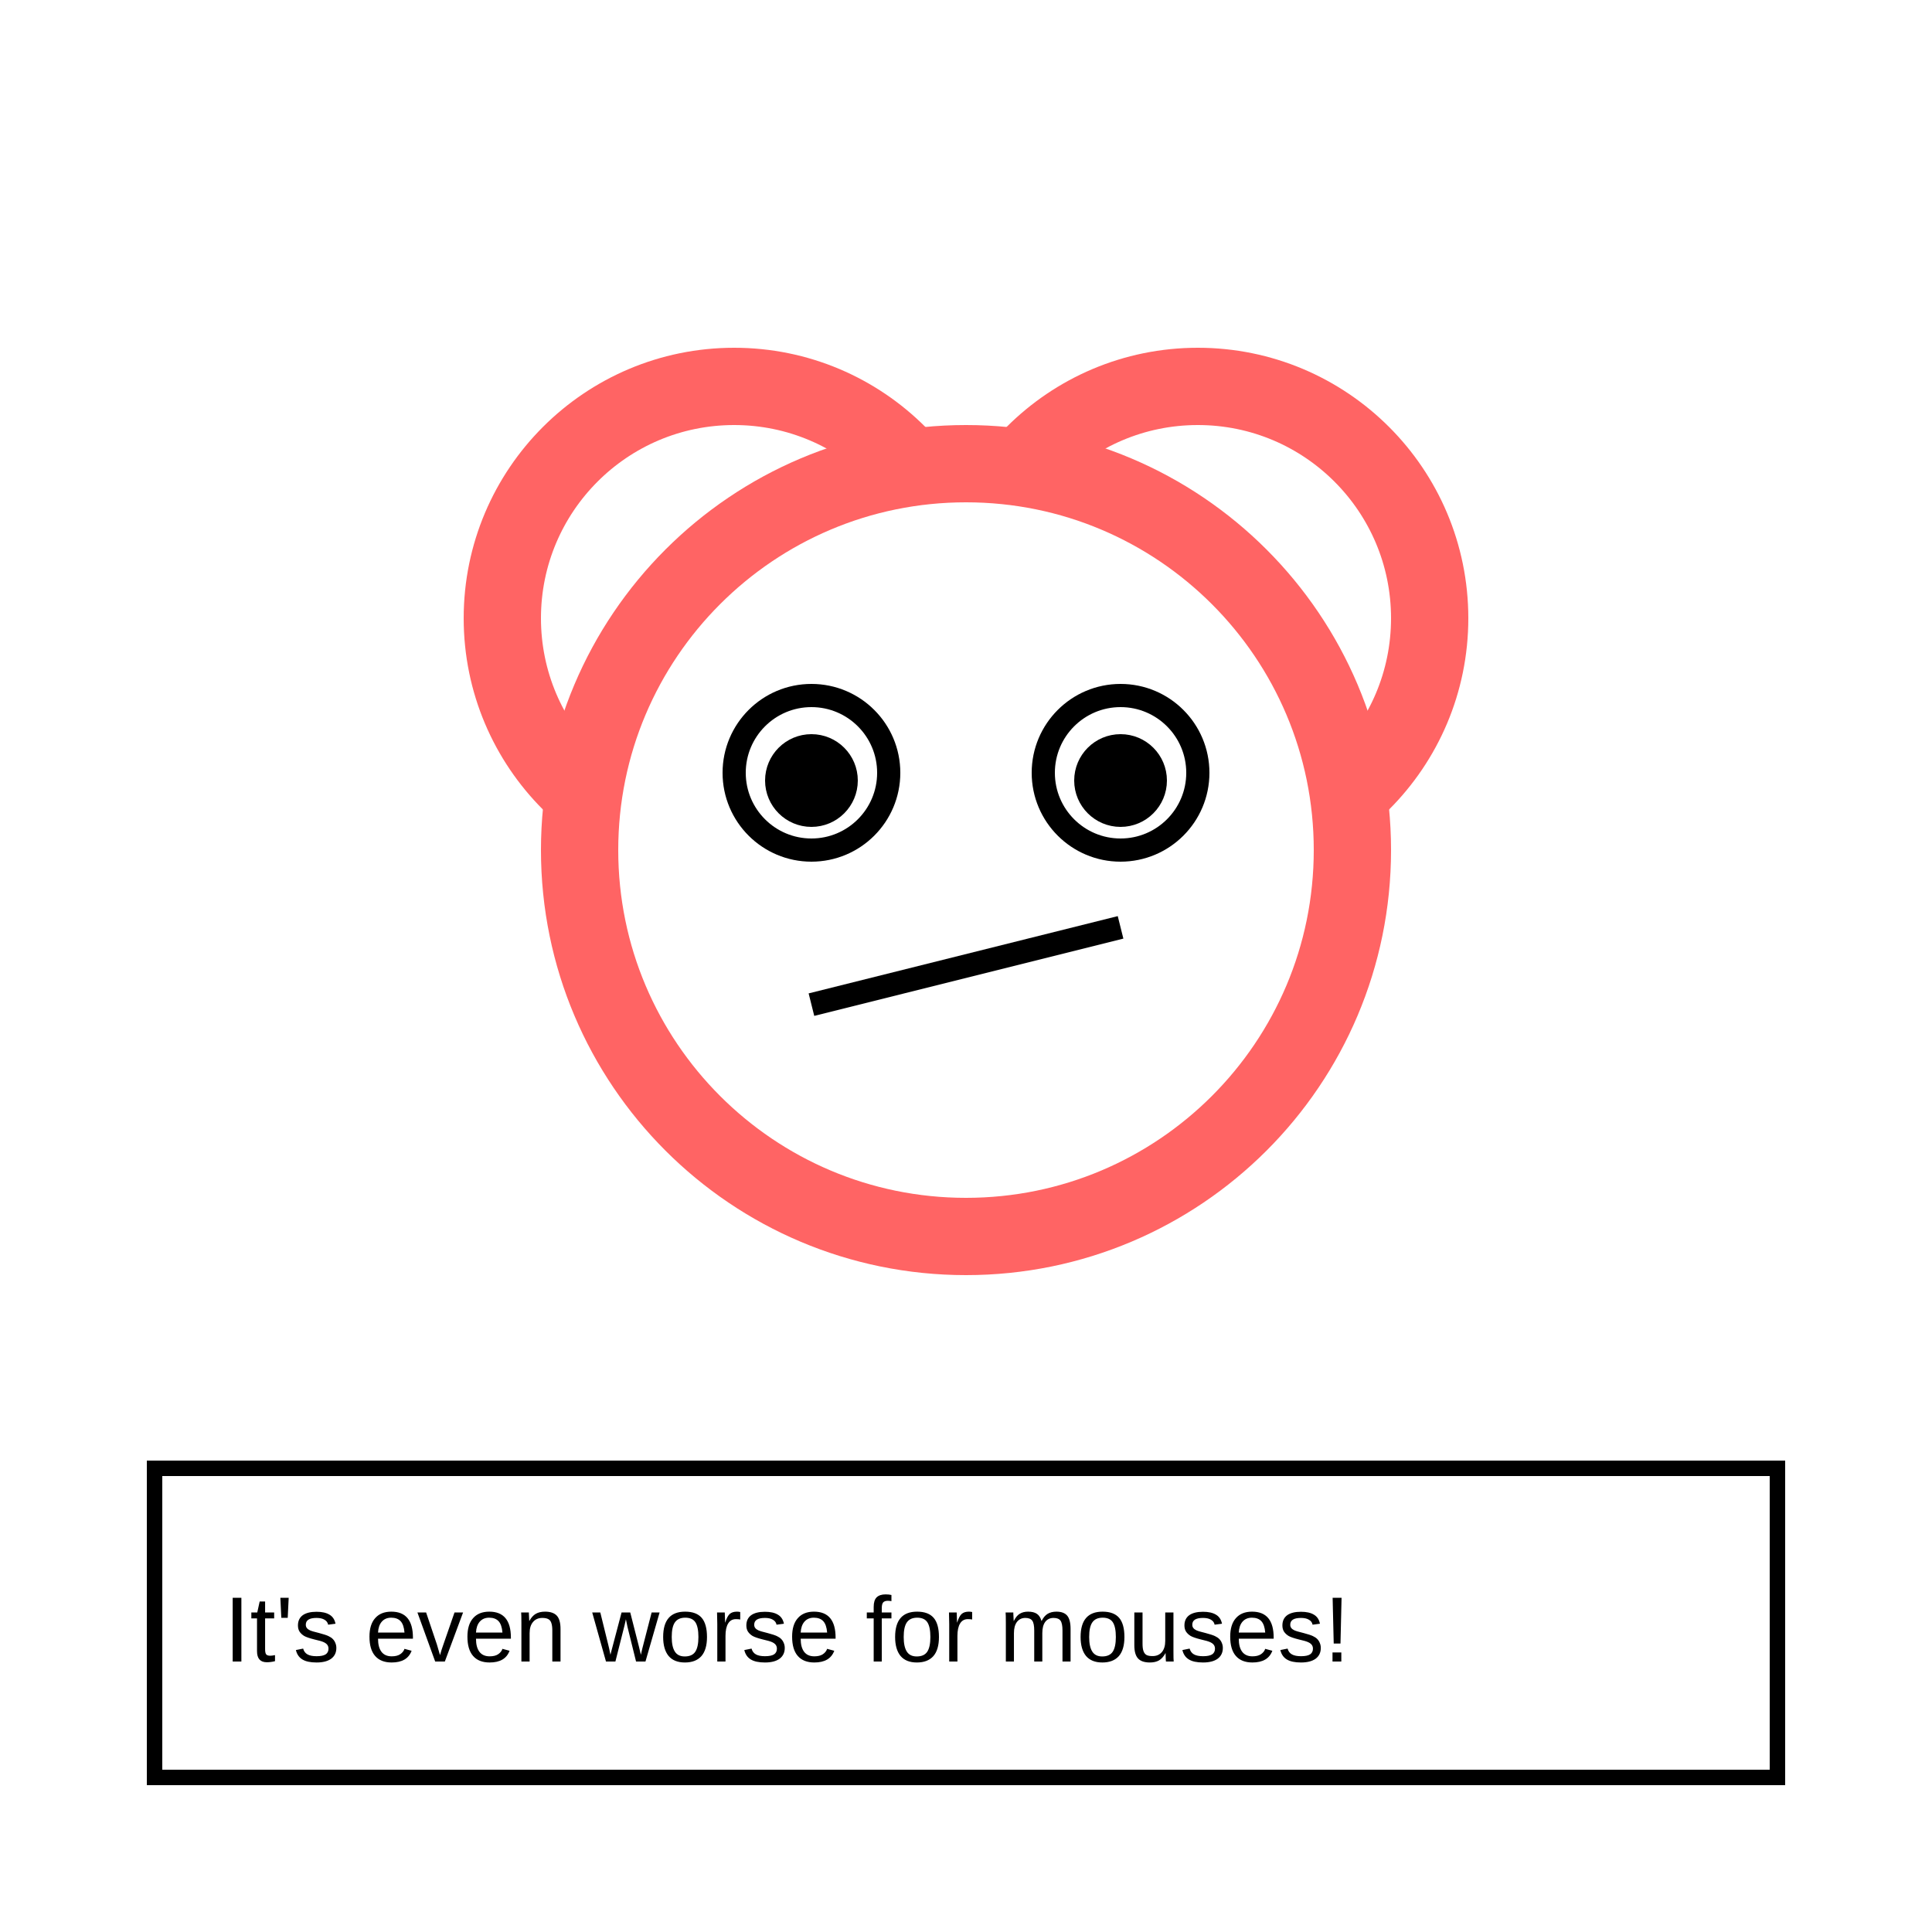
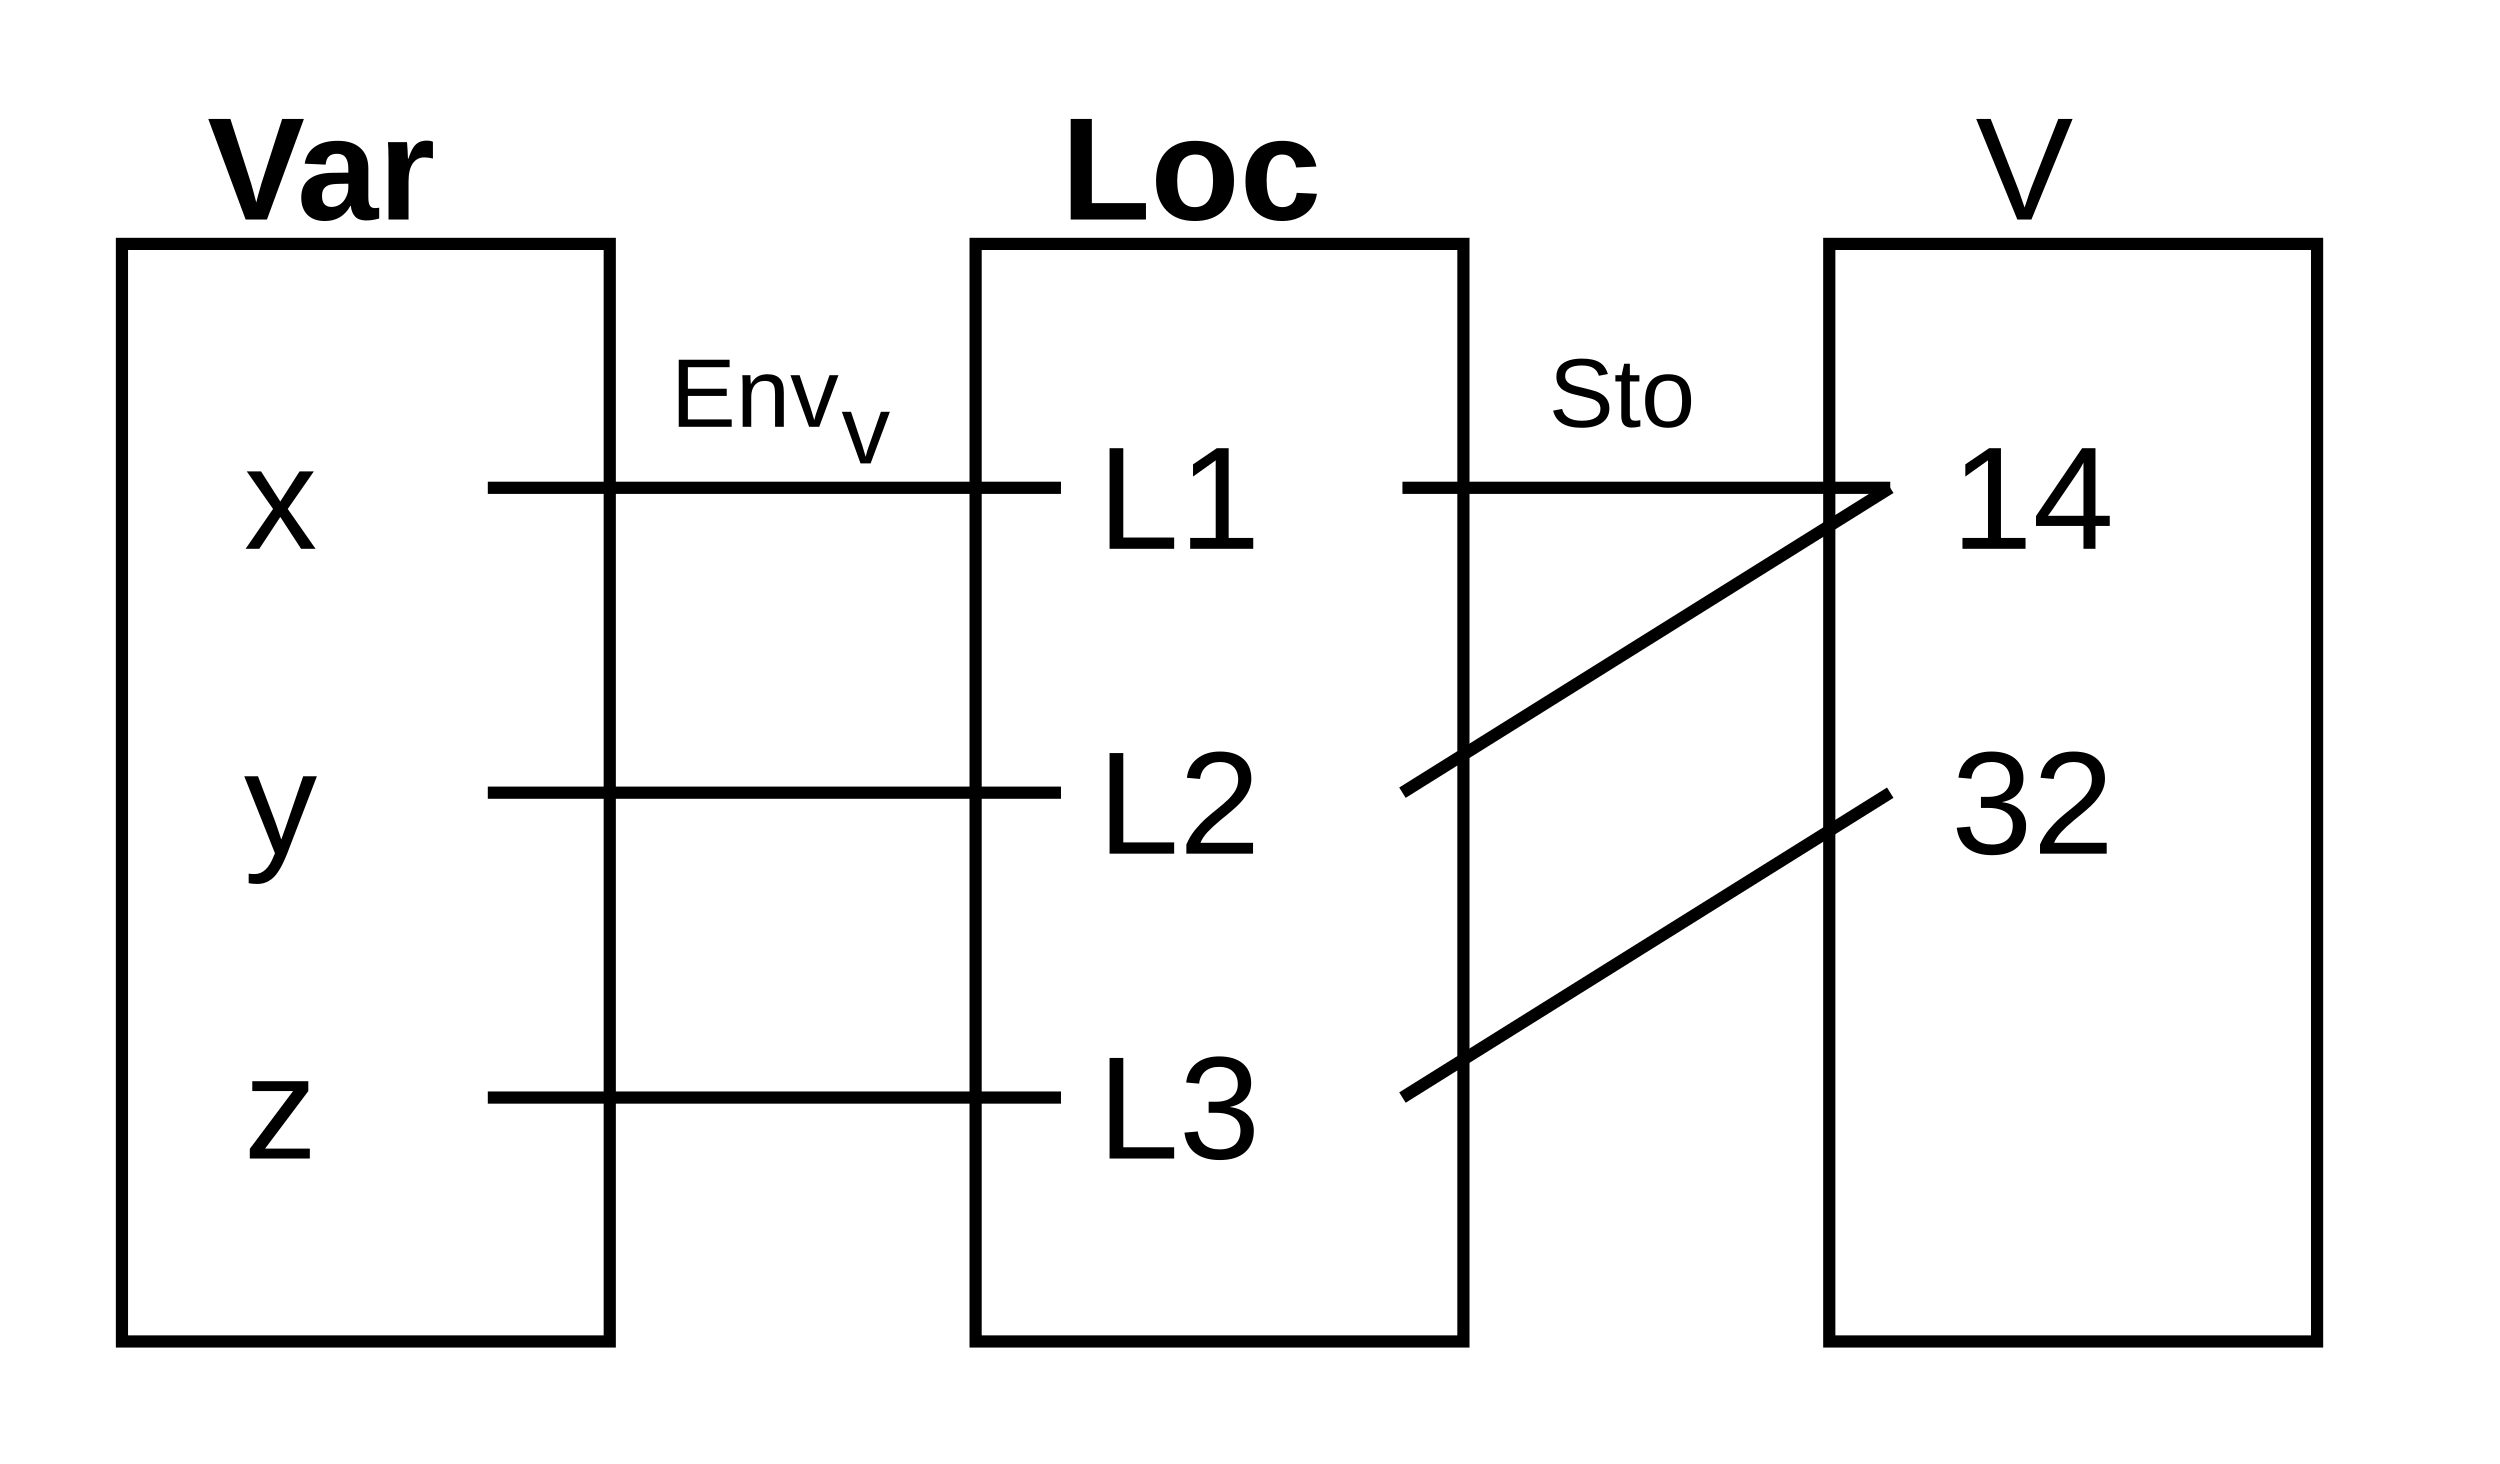
- <svg xmlns="http://www.w3.org/2000/svg" width="250" height="250" style="background-color: rgb(255, 255, 255)">
-   <g id="mouse" transform="translate(125, 80)">
-     <g id="mousEars" transform="translate(0, 0)">
-       <circle id="leftEar" cx="-30" cy="0" r="30" fill="rgb(255, 255, 255)" fill-opacity="1" stroke="rgb(255, 100, 100)" stroke-width="10" />
-       <circle id="rightEar" cx="30" cy="0" r="30" fill="rgb(255, 255, 255)" fill-opacity="1" stroke="rgb(255, 100, 100)" stroke-width="10" />
-     </g>
-     <g id="mouseFace" transform="translate(0, 0)">
-       <circle id="face" cx="0" cy="30" r="50" fill="rgb(255, 255, 255)" fill-opacity="1" stroke="rgb(255, 100, 100)" stroke-width="10" />
-       <circle id="eye" cx="-20" cy="20" r="10" fill="rgb(255, 255, 255)" fill-opacity="1" stroke="rgb(0, 0, 0)" stroke-width="3" />
-       <circle id="eye2" cx="20" cy="20" r="10" fill="rgb(255, 255, 255)" fill-opacity="1" stroke="rgb(0, 0, 0)" stroke-width="3" />
-       <circle id="eyeball" cx="-20" cy="21" r="5" fill="rgb(0, 0, 0)" fill-opacity="1" stroke="rgb(0, 0, 0)" stroke-width="2" />
-       <circle id="eyeball2" cx="20" cy="21" r="5" fill="rgb(0, 0, 0)" fill-opacity="1" stroke="rgb(0, 0, 0)" stroke-width="2" />
-       <line id="mouth" x1="-20" y1="50" x2="20" y2="40" stroke="rgb(0, 0, 0)" stroke-width="3" />
-     </g>
-   </g>
-   <rect id="rectangle1" x="20" y="190" width="210" height="40" fill="rgb(255, 255, 255)" fill-opacity="1" stroke="rgb(0, 0, 0)" stroke-width="2" />
-   <text id="txt" x="29" y="215" fill="rgb(0, 0, 0)" font-family="Arial" font-size="100%">It's even worse for mouses!</text>
+ <svg xmlns="http://www.w3.org/2000/svg" width="205" height="120" style="background-color: rgb(255, 255, 255)">
+   <rect id="leftSide" x="10" y="20" width="40" height="90" fill="rgb(255, 255, 255)" fill-opacity="1" stroke="rgb(0, 0, 0)" stroke-width="1" />
+   <rect id="middle" x="80" y="20" width="40" height="90" fill="rgb(255, 255, 255)" fill-opacity="1" stroke="rgb(0, 0, 0)" stroke-width="1" />
+   <rect id="rightSide" x="150" y="20" width="40" height="90" fill="rgb(255, 255, 255)" fill-opacity="1" stroke="rgb(0, 0, 0)" stroke-width="1" />
+   <text id="var" x="17" y="18" fill="rgb(0, 0, 0)" font-family="Arial" font-weight="900" font-size="12">Var</text>
+   <text id="x" x="20" y="45" fill="rgb(0, 0, 0)" font-family="Arial" font-weight="400" font-size="12">x</text>
+   <text id="y" x="20" y="70" fill="rgb(0, 0, 0)" font-family="Arial" font-weight="400" font-size="12">y</text>
+   <text id="z" x="20" y="95" fill="rgb(0, 0, 0)" font-family="Arial" font-weight="400" font-size="12">z</text>
+   <text id="loc" x="87" y="18" fill="rgb(0, 0, 0)" font-family="Arial" font-weight="900" font-size="12">Loc</text>
+   <text id="l1" x="90" y="45" fill="rgb(0, 0, 0)" font-family="Arial" font-weight="400" font-size="12">L1</text>
+   <text id="l2" x="90" y="70" fill="rgb(0, 0, 0)" font-family="Arial" font-weight="400" font-size="12">L2</text>
+   <text id="l3" x="90" y="95" fill="rgb(0, 0, 0)" font-family="Arial" font-weight="400" font-size="12">L3</text>
+   <text id="V" x="162" y="18" fill="rgb(0, 0, 0)" font-family="Arial" font-weight="400" font-size="12">V</text>
+   <text id="z1" x="160" y="45" fill="rgb(0, 0, 0)" font-family="Arial" font-weight="400" font-size="12">14</text>
+   <text id="z2" x="160" y="70" fill="rgb(0, 0, 0)" font-family="Arial" font-weight="400" font-size="12">32</text>
+   <line id="arrowfromxtoL1" x1="40" y1="40" x2="87" y2="40" stroke="rgb(0, 0, 0)" stroke-width="1" />
+   <line id="arrowfromytoL2" x1="40" y1="65" x2="87" y2="65" stroke="rgb(0, 0, 0)" stroke-width="1" />
+   <line id="arrowfromztoL3" x1="40" y1="90" x2="87" y2="90" stroke="rgb(0, 0, 0)" stroke-width="1" />
+   <line id="arrowfromL1toz1" x1="115" y1="40" x2="155" y2="40" stroke="rgb(0, 0, 0)" stroke-width="1" />
+   <line id="arrowfromL2toz1" x1="115" y1="65" x2="155" y2="40" stroke="rgb(0, 0, 0)" stroke-width="1" />
+   <line id="arrowfromL3toz2" x1="115" y1="90" x2="155" y2="65" stroke="rgb(0, 0, 0)" stroke-width="1" />
+   <text id="env" x="55" y="35" fill="rgb(0, 0, 0)" font-family="Arial" font-weight="400" font-size="8">Env</text>
+   <text id="v" x="69" y="38" fill="rgb(0, 0, 0)" font-family="Arial" font-weight="400" font-size="8">v</text>
+   <text id="store" x="127" y="35" fill="rgb(0, 0, 0)" font-family="Arial" font-weight="400" font-size="8">Sto</text>
</svg>
